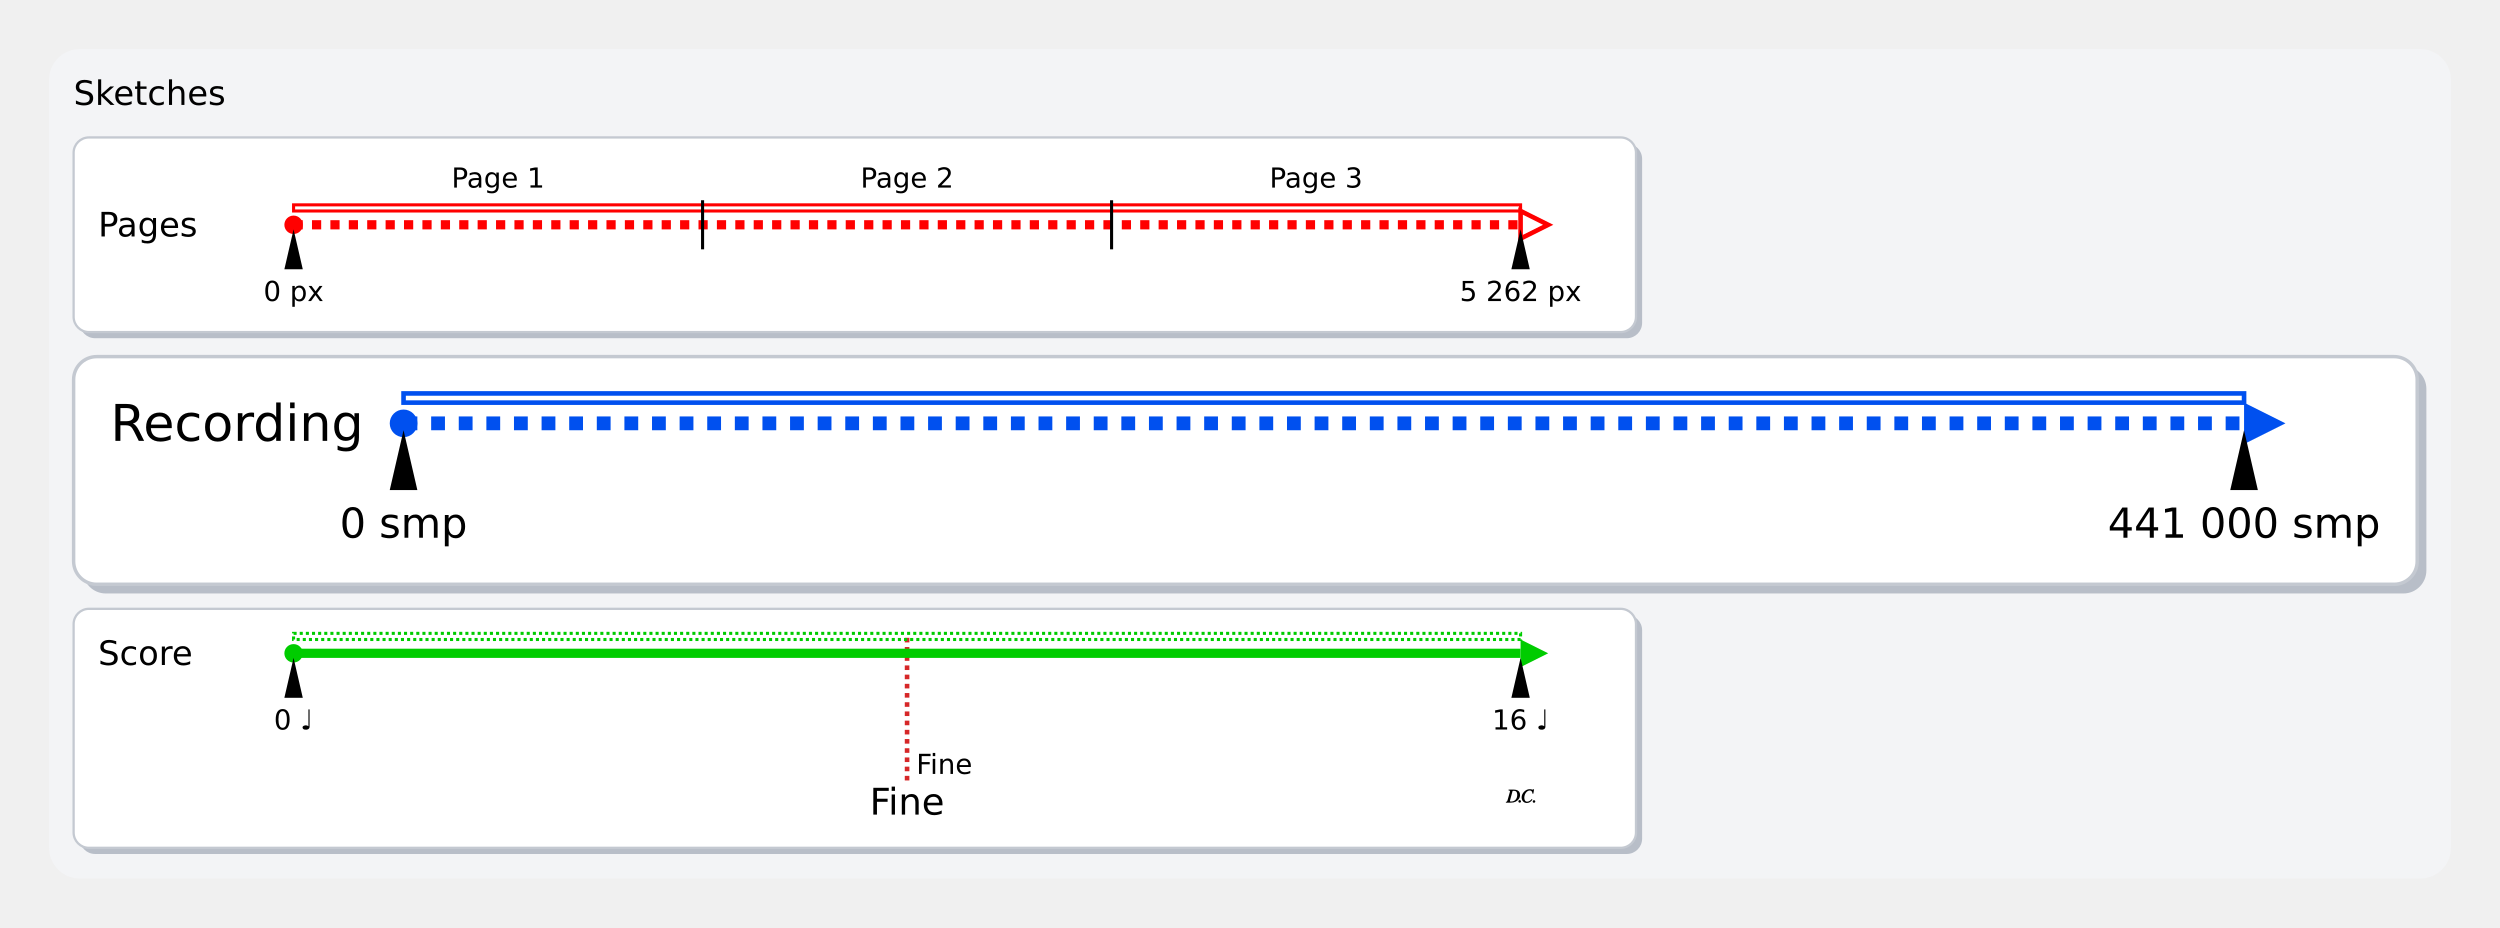
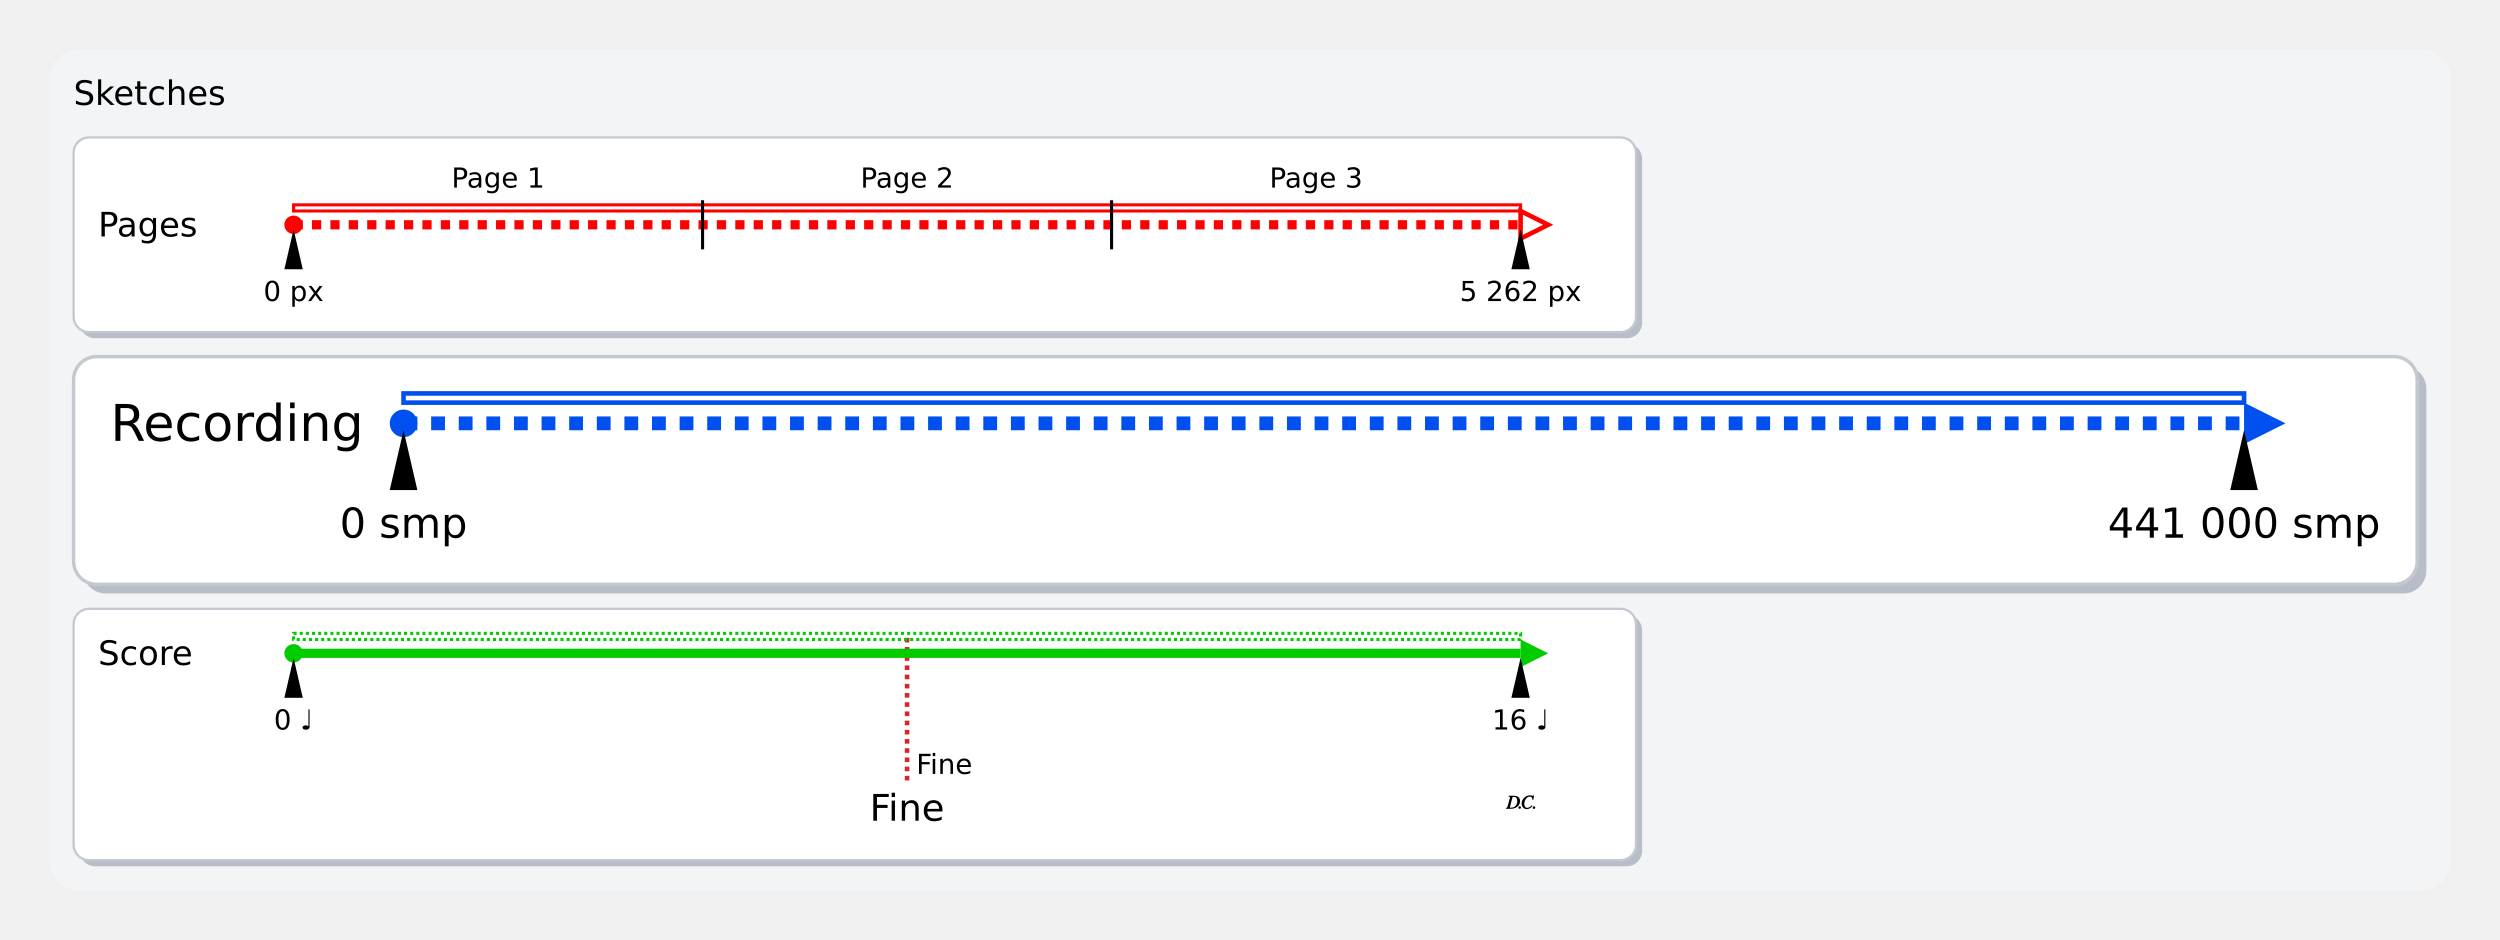
- <svg xmlns="http://www.w3.org/2000/svg" width="814.991" height="302.394" viewBox="0 0 814.991 302.394" font-family="DejaVu Sans, Noto Music" text-rendering="geometricPrecision" style="font-kerning:none;font-variant-ligatures:none">
+ <svg xmlns="http://www.w3.org/2000/svg" width="814.991" height="306.394" viewBox="0 0 814.991 306.394" font-family="DejaVu Sans, Noto Music" text-rendering="geometricPrecision" style="font-kerning:none;font-variant-ligatures:none">
  <g transform="translate(16 16)">
-     <rect x="0" y="0" width="782.991" height="270.394" rx="10" fill="#F3F4F6" />
+     <rect x="0" y="0" width="782.991" height="274.394" rx="10" fill="#F3F4F6" />
    <text data-part="name" x="8" y="18.21" text-anchor="start" font-size="11" fill="#000000">Sketches</text>
    <rect data-id="pages" data-part="card" x="10" y="30.805" width="509.327" height="63.453" rx="5" fill="#B8BEC8" />
    <rect data-id="pages" data-part="card" x="8" y="28.805" width="509.327" height="63.453" rx="5" fill="#FFFFFF" stroke="#C4C9D1" stroke-width="0.75" />
    <polygon data-id="cmap_3" points="79.704,50.781 479.704,50.781 479.704,52.781 79.704,52.781" fill="none" stroke="#FF0000" stroke-width="1" />
    <line data-id="pages" x1="79.704" y1="57.281" x2="479.704" y2="57.281" stroke="#FF0000" stroke-width="3" stroke-dasharray="3 3" />
    <circle data-id="pages" cx="79.704" cy="57.281" r="3" fill="#FF0000" />
    <polygon data-id="pages" points="488.704,57.281 479.704,52.781 479.704,61.781" fill="none" stroke="#FF0000" stroke-width="1.5" />
    <line data-id="page_2" data-part="start" x1="213.037" y1="49.281" x2="213.037" y2="65.281" stroke="#000000" stroke-width="1" />
    <line data-id="page_3" data-part="start" x1="346.37" y1="49.281" x2="346.37" y2="65.281" stroke="#000000" stroke-width="1" />
    <polygon data-id="timestamp_1" points="79.704,58.781 76.704,71.781 82.704,71.781" fill="#000000" />
    <polygon data-id="timestamp_2" points="479.704,58.781 476.704,71.781 482.704,71.781" fill="#000000" />
    <text data-id="pages" data-part="name" x="16" y="61.089" text-anchor="start" font-size="11" fill="#000000">Pages</text>
    <text data-id="timestamp_1" data-part="coordinate" x="79.704" y="82.135" text-anchor="middle" font-size="9" fill="#000000">0 px</text>
    <text data-id="timestamp_2" data-part="coordinate" x="479.704" y="82.135" text-anchor="middle" font-size="9" fill="#000000">5 262 px</text>
    <text data-id="page_1" data-part="label" x="146.37" y="45.159" text-anchor="middle" font-size="9" fill="#000000">Page 1</text>
    <text data-id="page_2" data-part="label" x="279.704" y="45.159" text-anchor="middle" font-size="9" fill="#000000">Page 2</text>
    <text data-id="page_3" data-part="label" x="413.037" y="45.159" text-anchor="middle" font-size="9" fill="#000000">Page 3</text>
    <rect data-id="recording" data-part="card" x="11" y="103.258" width="763.991" height="74.215" rx="7.5" fill="#B8BEC8" />
    <rect data-id="recording" data-part="card" x="8" y="100.258" width="763.991" height="74.215" rx="7.5" fill="#FFFFFF" stroke="#C4C9D1" stroke-width="1.125" />
    <polygon data-id="cmap_2" points="115.555,112.258 715.555,112.258 715.555,115.258 115.555,115.258" fill="none" stroke="#0050EF" stroke-width="1.5" />
    <line data-id="recording" x1="115.555" y1="122.008" x2="715.555" y2="122.008" stroke="#0050EF" stroke-width="4.5" stroke-dasharray="4.5 4.5" />
    <circle data-id="recording" cx="115.555" cy="122.008" r="4.5" fill="#0050EF" />
    <polygon data-id="recording" points="729.055,122.008 715.555,115.258 715.555,128.758" fill="#0050EF" />
    <polygon data-id="timestamp_3" points="115.555,124.258 111.055,143.758 120.055,143.758" fill="#000000" />
    <polygon data-id="timestamp_4" points="715.555,124.258 711.055,143.758 720.055,143.758" fill="#000000" />
    <text data-id="recording" data-part="name" x="20" y="127.72" text-anchor="start" font-size="16.5" fill="#000000">Recording</text>
    <text data-id="timestamp_3" data-part="coordinate" x="115.555" y="159.289" text-anchor="middle" font-size="13.5" fill="#000000">0 smp</text>
    <text data-id="timestamp_4" data-part="coordinate" x="715.555" y="159.289" text-anchor="middle" font-size="13.5" fill="#000000">441 000 smp</text>
-     <rect data-id="score" data-part="card" x="10" y="184.473" width="509.327" height="77.922" rx="5" fill="#B8BEC8" />
-     <rect data-id="score" data-part="card" x="8" y="182.473" width="509.327" height="77.922" rx="5" fill="#FFFFFF" stroke="#C4C9D1" stroke-width="0.75" />
+     <rect data-id="score" data-part="card" x="10" y="184.473" width="509.327" height="81.922" rx="5" fill="#B8BEC8" />
+     <rect data-id="score" data-part="card" x="8" y="182.473" width="509.327" height="81.922" rx="5" fill="#FFFFFF" stroke="#C4C9D1" stroke-width="0.75" />
    <line data-id="break_1" x1="279.704" y1="238.426" x2="279.704" y2="190.473" stroke="#D62728" stroke-width="1.5" stroke-dasharray="1.5 1.5" />
    <polygon data-id="cmap_1" points="79.704,190.473 479.704,190.473 479.704,192.473 79.704,192.473" fill="none" stroke="#00CC00" stroke-width="1" stroke-dasharray="1 1" />
    <line data-id="score" x1="79.704" y1="196.973" x2="479.704" y2="196.973" stroke="#00CC00" stroke-width="3" />
    <circle data-id="score" cx="79.704" cy="196.973" r="3" fill="#00CC00" />
    <polygon data-id="score" points="488.704,196.973 479.704,192.473 479.704,201.473" fill="#00CC00" />
    <polygon data-id="timestamp_5" points="79.704,198.473 76.704,211.473 82.704,211.473" fill="#000000" />
    <polygon data-id="timestamp_6" points="479.704,198.473 476.704,211.473 482.704,211.473" fill="#000000" />
    <text data-id="score" data-part="name" x="16" y="200.781" text-anchor="start" font-size="11" fill="#000000">Score</text>
    <text data-id="timestamp_5" data-part="coordinate" x="79.704" y="221.827" text-anchor="middle" font-size="9" fill="#000000">0 ♩</text>
    <text data-id="timestamp_6" data-part="coordinate" x="479.704" y="221.827" text-anchor="middle" font-size="9" fill="#000000">16 ♩</text>
    <text data-id="break_1" data-part="label" x="282.704" y="236.303" text-anchor="start" font-size="9" fill="#000000">Fine</text>
-     <text data-id="break_1" data-part="symbol" x="279.704" y="249.565" text-anchor="middle" font-size="12" fill="#000000">Fine</text>
-     <text data-id="jump_1" data-part="symbol" x="479.704" y="249.565" text-anchor="middle" font-size="12" fill="#000000">𝄊</text>
+     <text data-id="break_1" data-part="symbol" x="279.704" y="251.565" text-anchor="middle" font-size="12" fill="#000000">Fine</text>
+     <text data-id="jump_1" data-part="symbol" x="479.704" y="251.565" text-anchor="middle" font-size="12" fill="#000000">𝄊</text>
  </g>
</svg>
